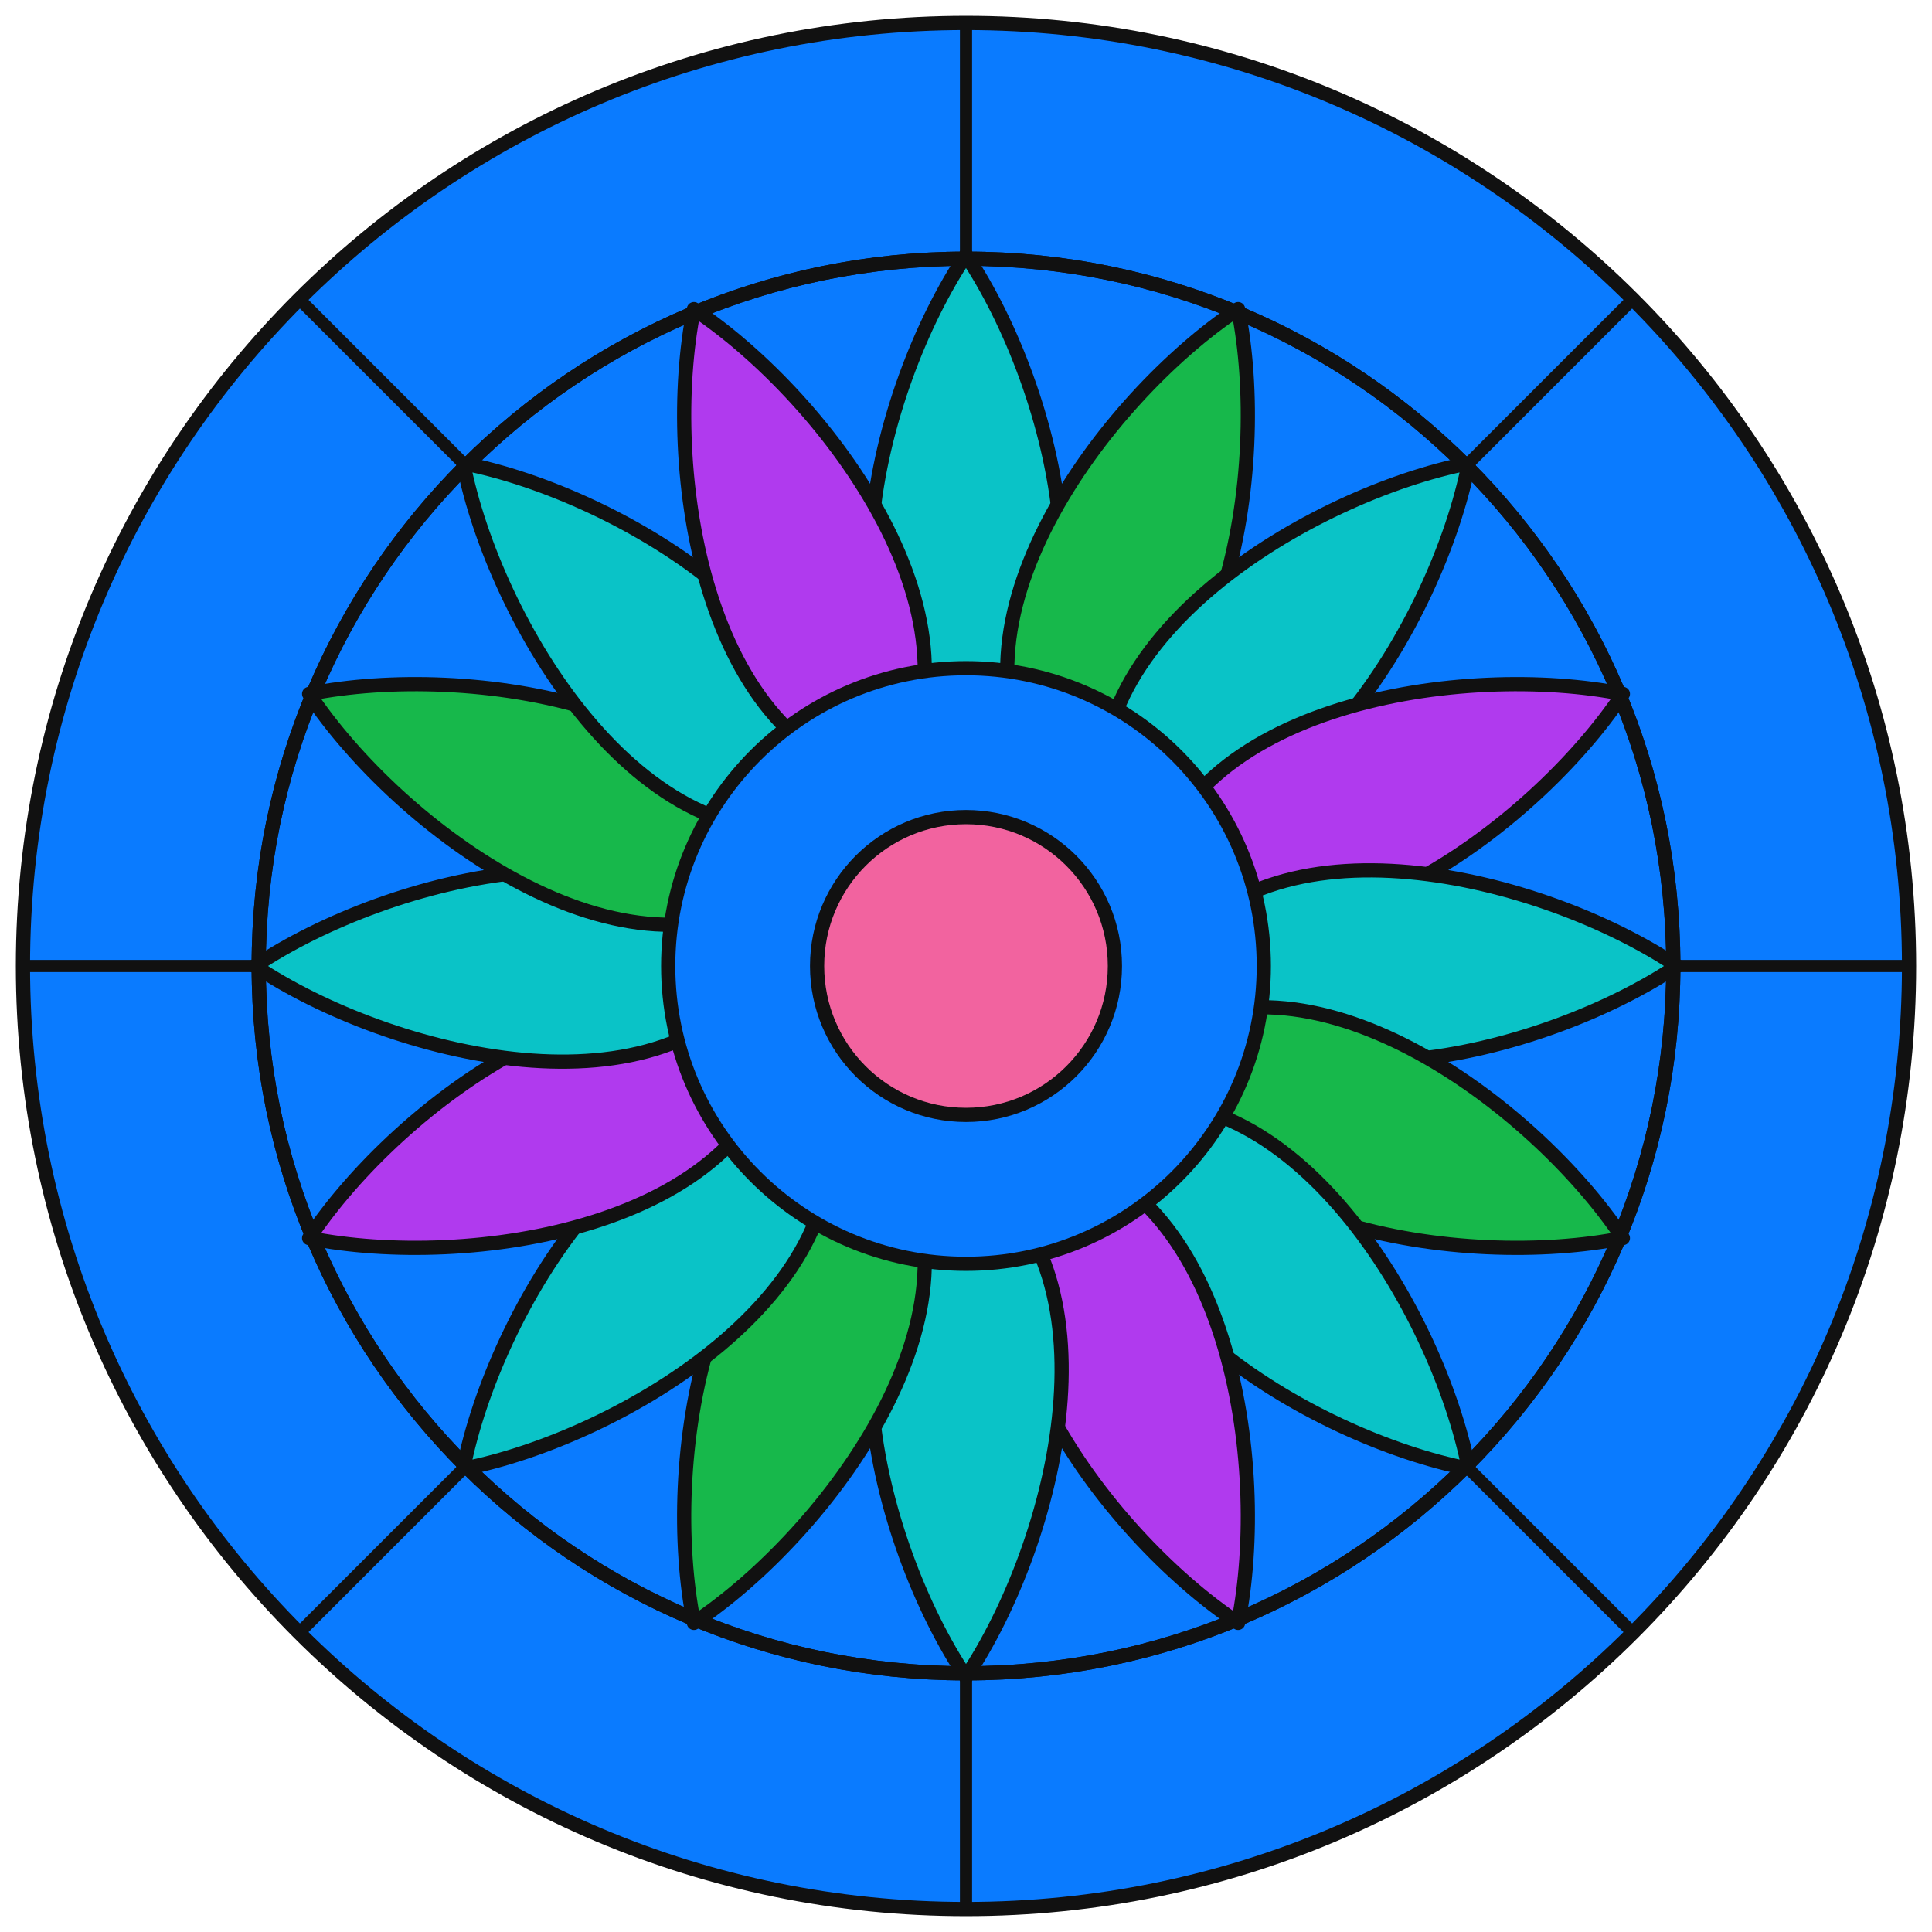
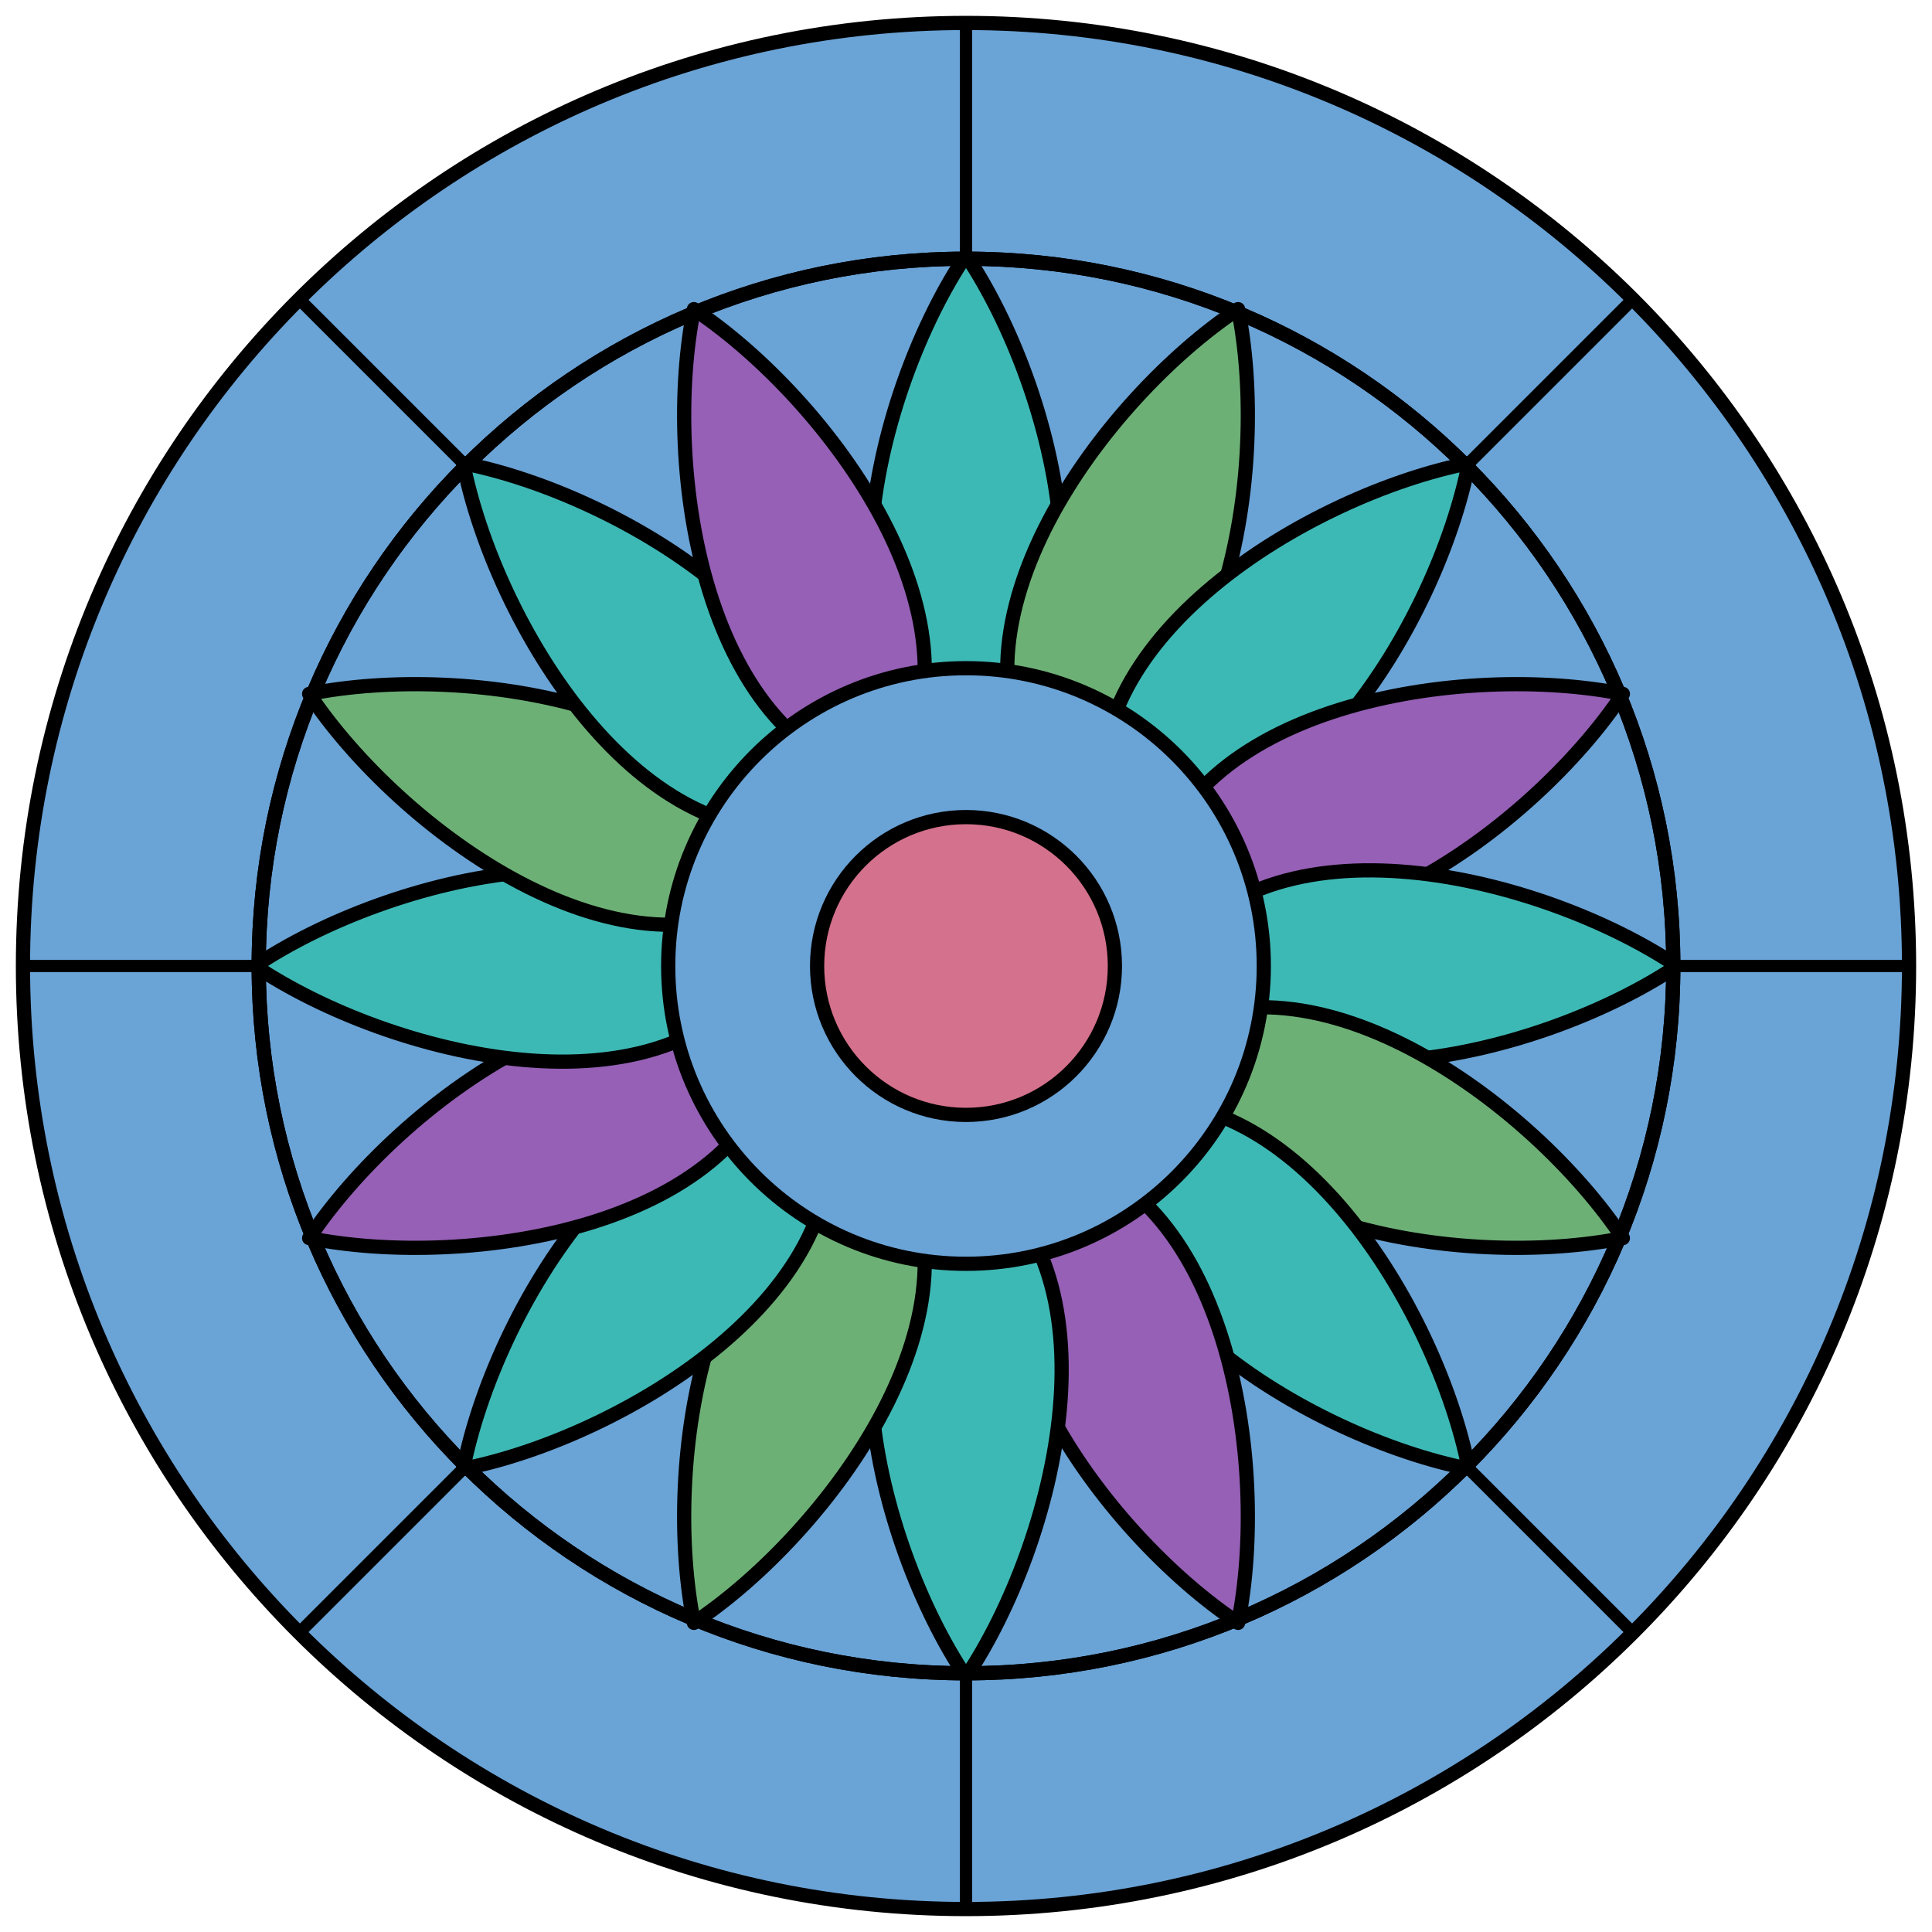
<svg xmlns="http://www.w3.org/2000/svg" width="168mm" height="168mm" viewBox="-84 -84 168 168">
  <g transform="scale(1.079)">
-     <circle cx="0" cy="0" r="76" fill="#0A7BFF" stroke="#111111" stroke-width="1.145" stroke-linejoin="round" stroke-linecap="round" />
-     <path d="M0,-57 L0,-76" fill="none" stroke="#111111" stroke-width="0.981" stroke-linejoin="round" stroke-linecap="round" />
-     <path d="M40.305,-40.305 L53.74,-53.74" fill="none" stroke="#111111" stroke-width="0.981" stroke-linejoin="round" stroke-linecap="round" />
-     <path d="M57,0 L76,0" fill="none" stroke="#111111" stroke-width="0.981" stroke-linejoin="round" stroke-linecap="round" />
-     <path d="M40.305,40.305 L53.74,53.74" fill="none" stroke="#111111" stroke-width="0.981" stroke-linejoin="round" stroke-linecap="round" />
-     <path d="M0,57 L0,76" fill="none" stroke="#111111" stroke-width="0.981" stroke-linejoin="round" stroke-linecap="round" />
-     <path d="M-40.305,40.305 L-53.74,53.74" fill="none" stroke="#111111" stroke-width="0.981" stroke-linejoin="round" stroke-linecap="round" />
-     <path d="M-57,0 L-76,0" fill="none" stroke="#111111" stroke-width="0.981" stroke-linejoin="round" stroke-linecap="round" />
-     <path d="M-40.305,-40.305 L-53.74,-53.74" fill="none" stroke="#111111" stroke-width="0.981" stroke-linejoin="round" stroke-linecap="round" />
-     <circle cx="0" cy="0" r="57" fill="#0A7BFF" stroke="#111111" stroke-width="1.145" stroke-linejoin="round" stroke-linecap="round" />
+     <circle cx="0" cy="0" r="76" fill="#6AA3D6" stroke="#000000" stroke-width="1.145" stroke-linejoin="round" stroke-linecap="round" />
+     <path d="M0,-57 L0,-76" fill="none" stroke="#000000" stroke-width="0.981" stroke-linejoin="round" stroke-linecap="round" />
+     <path d="M40.305,-40.305 L53.74,-53.74" fill="none" stroke="#000000" stroke-width="0.981" stroke-linejoin="round" stroke-linecap="round" />
+     <path d="M57,0 L76,0" fill="none" stroke="#000000" stroke-width="0.981" stroke-linejoin="round" stroke-linecap="round" />
+     <path d="M40.305,40.305 L53.74,53.74" fill="none" stroke="#000000" stroke-width="0.981" stroke-linejoin="round" stroke-linecap="round" />
+     <path d="M0,57 L0,76" fill="none" stroke="#000000" stroke-width="0.981" stroke-linejoin="round" stroke-linecap="round" />
+     <path d="M-40.305,40.305 L-53.74,53.74" fill="none" stroke="#000000" stroke-width="0.981" stroke-linejoin="round" stroke-linecap="round" />
+     <path d="M-57,0 L-76,0" fill="none" stroke="#000000" stroke-width="0.981" stroke-linejoin="round" stroke-linecap="round" />
+     <path d="M-40.305,-40.305 L-53.74,-53.74" fill="none" stroke="#000000" stroke-width="0.981" stroke-linejoin="round" stroke-linecap="round" />
+     <circle cx="0" cy="0" r="57" fill="#6AA3D6" stroke="#000000" stroke-width="1.145" stroke-linejoin="round" stroke-linecap="round" />
    <g class="petalo">
-       <path d="M0,-16 C12.96,-24.26 7.2,-46.562 0,-57.3 C-7.2,-46.562 -12.96,-24.26 0,-16 Z" fill="#0AC3C7" stroke="#111111" stroke-width="1.145" stroke-linejoin="round" stroke-linecap="round" />
+       <path d="M0,-16 C12.96,-24.26 7.2,-46.562 0,-57.3 C-7.2,-46.562 -12.96,-24.26 0,-16 Z" fill="#3DB9B5" stroke="#000000" stroke-width="1.145" stroke-linejoin="round" stroke-linecap="round" />
    </g>
    <g class="petalo">
-       <path d="M6.123,-14.782 C21.257,-17.454 24.47,-40.262 21.928,-52.938 C11.167,-45.773 -2.69,-27.373 6.123,-14.782 Z" fill="#17B84B" stroke="#111111" stroke-width="1.145" stroke-linejoin="round" stroke-linecap="round" />
+       <path d="M6.123,-14.782 C21.257,-17.454 24.47,-40.262 21.928,-52.938 C11.167,-45.773 -2.69,-27.373 6.123,-14.782 Z" fill="#6DB076" stroke="#000000" stroke-width="1.145" stroke-linejoin="round" stroke-linecap="round" />
    </g>
    <g class="petalo">
-       <path d="M11.314,-11.314 C26.319,-7.99 38.015,-27.833 40.517,-40.517 C27.833,-38.015 7.99,-26.319 11.314,-11.314 Z" fill="#0AC3C7" stroke="#111111" stroke-width="1.145" stroke-linejoin="round" stroke-linecap="round" />
+       <path d="M11.314,-11.314 C26.319,-7.99 38.015,-27.833 40.517,-40.517 C27.833,-38.015 7.99,-26.319 11.314,-11.314 Z" fill="#3DB9B5" stroke="#000000" stroke-width="1.145" stroke-linejoin="round" stroke-linecap="round" />
    </g>
    <g class="petalo">
-       <path d="M14.782,-6.123 C27.373,2.69 45.773,-11.167 52.938,-21.928 C40.262,-24.47 17.454,-21.257 14.782,-6.123 Z" fill="#B03AEE" stroke="#111111" stroke-width="1.145" stroke-linejoin="round" stroke-linecap="round" />
+       <path d="M14.782,-6.123 C27.373,2.69 45.773,-11.167 52.938,-21.928 C40.262,-24.47 17.454,-21.257 14.782,-6.123 Z" fill="#9560B5" stroke="#000000" stroke-width="1.145" stroke-linejoin="round" stroke-linecap="round" />
    </g>
    <g class="petalo">
-       <path d="M16,0 C24.26,12.96 46.562,7.2 57.3,0 C46.562,-7.2 24.26,-12.96 16,0 Z" fill="#0AC3C7" stroke="#111111" stroke-width="1.145" stroke-linejoin="round" stroke-linecap="round" />
+       <path d="M16,0 C24.26,12.96 46.562,7.2 57.3,0 C46.562,-7.2 24.26,-12.96 16,0 Z" fill="#3DB9B5" stroke="#000000" stroke-width="1.145" stroke-linejoin="round" stroke-linecap="round" />
    </g>
    <g class="petalo">
-       <path d="M14.782,6.123 C17.454,21.257 40.262,24.47 52.938,21.928 C45.773,11.167 27.373,-2.69 14.782,6.123 Z" fill="#17B84B" stroke="#111111" stroke-width="1.145" stroke-linejoin="round" stroke-linecap="round" />
+       <path d="M14.782,6.123 C17.454,21.257 40.262,24.47 52.938,21.928 C45.773,11.167 27.373,-2.69 14.782,6.123 Z" fill="#6DB076" stroke="#000000" stroke-width="1.145" stroke-linejoin="round" stroke-linecap="round" />
    </g>
    <g class="petalo">
-       <path d="M11.314,11.314 C7.99,26.319 27.833,38.015 40.517,40.517 C38.015,27.833 26.319,7.99 11.314,11.314 Z" fill="#0AC3C7" stroke="#111111" stroke-width="1.145" stroke-linejoin="round" stroke-linecap="round" />
+       <path d="M11.314,11.314 C7.99,26.319 27.833,38.015 40.517,40.517 C38.015,27.833 26.319,7.99 11.314,11.314 Z" fill="#3DB9B5" stroke="#000000" stroke-width="1.145" stroke-linejoin="round" stroke-linecap="round" />
    </g>
    <g class="petalo">
-       <path d="M6.123,14.782 C-2.69,27.373 11.167,45.773 21.928,52.938 C24.47,40.262 21.257,17.454 6.123,14.782 Z" fill="#B03AEE" stroke="#111111" stroke-width="1.145" stroke-linejoin="round" stroke-linecap="round" />
+       <path d="M6.123,14.782 C-2.69,27.373 11.167,45.773 21.928,52.938 C24.47,40.262 21.257,17.454 6.123,14.782 Z" fill="#9560B5" stroke="#000000" stroke-width="1.145" stroke-linejoin="round" stroke-linecap="round" />
    </g>
    <g class="petalo">
-       <path d="M0,16 C-12.96,24.26 -7.2,46.562 0,57.3 C7.2,46.562 12.96,24.26 0,16 Z" fill="#0AC3C7" stroke="#111111" stroke-width="1.145" stroke-linejoin="round" stroke-linecap="round" />
+       <path d="M0,16 C-12.96,24.26 -7.2,46.562 0,57.3 C7.2,46.562 12.96,24.26 0,16 Z" fill="#3DB9B5" stroke="#000000" stroke-width="1.145" stroke-linejoin="round" stroke-linecap="round" />
    </g>
    <g class="petalo">
-       <path d="M-6.123,14.782 C-21.257,17.454 -24.47,40.262 -21.928,52.938 C-11.167,45.773 2.69,27.373 -6.123,14.782 Z" fill="#17B84B" stroke="#111111" stroke-width="1.145" stroke-linejoin="round" stroke-linecap="round" />
+       <path d="M-6.123,14.782 C-21.257,17.454 -24.47,40.262 -21.928,52.938 C-11.167,45.773 2.69,27.373 -6.123,14.782 Z" fill="#6DB076" stroke="#000000" stroke-width="1.145" stroke-linejoin="round" stroke-linecap="round" />
    </g>
    <g class="petalo">
-       <path d="M-11.314,11.314 C-26.319,7.99 -38.015,27.833 -40.517,40.517 C-27.833,38.015 -7.99,26.319 -11.314,11.314 Z" fill="#0AC3C7" stroke="#111111" stroke-width="1.145" stroke-linejoin="round" stroke-linecap="round" />
+       <path d="M-11.314,11.314 C-26.319,7.99 -38.015,27.833 -40.517,40.517 C-27.833,38.015 -7.99,26.319 -11.314,11.314 Z" fill="#3DB9B5" stroke="#000000" stroke-width="1.145" stroke-linejoin="round" stroke-linecap="round" />
    </g>
    <g class="petalo">
-       <path d="M-14.782,6.123 C-27.373,-2.69 -45.773,11.167 -52.938,21.928 C-40.262,24.47 -17.454,21.257 -14.782,6.123 Z" fill="#B03AEE" stroke="#111111" stroke-width="1.145" stroke-linejoin="round" stroke-linecap="round" />
+       <path d="M-14.782,6.123 C-27.373,-2.69 -45.773,11.167 -52.938,21.928 C-40.262,24.47 -17.454,21.257 -14.782,6.123 Z" fill="#9560B5" stroke="#000000" stroke-width="1.145" stroke-linejoin="round" stroke-linecap="round" />
    </g>
    <g class="petalo">
-       <path d="M-16,0 C-24.26,-12.96 -46.562,-7.2 -57.3,0 C-46.562,7.2 -24.26,12.96 -16,0 Z" fill="#0AC3C7" stroke="#111111" stroke-width="1.145" stroke-linejoin="round" stroke-linecap="round" />
+       <path d="M-16,0 C-24.26,-12.96 -46.562,-7.2 -57.3,0 C-46.562,7.2 -24.26,12.96 -16,0 Z" fill="#3DB9B5" stroke="#000000" stroke-width="1.145" stroke-linejoin="round" stroke-linecap="round" />
    </g>
    <g class="petalo">
-       <path d="M-14.782,-6.123 C-17.454,-21.257 -40.262,-24.47 -52.938,-21.928 C-45.773,-11.167 -27.373,2.69 -14.782,-6.123 Z" fill="#17B84B" stroke="#111111" stroke-width="1.145" stroke-linejoin="round" stroke-linecap="round" />
+       <path d="M-14.782,-6.123 C-17.454,-21.257 -40.262,-24.47 -52.938,-21.928 C-45.773,-11.167 -27.373,2.69 -14.782,-6.123 Z" fill="#6DB076" stroke="#000000" stroke-width="1.145" stroke-linejoin="round" stroke-linecap="round" />
    </g>
    <g class="petalo">
-       <path d="M-11.314,-11.314 C-7.99,-26.319 -27.833,-38.015 -40.517,-40.517 C-38.015,-27.833 -26.319,-7.99 -11.314,-11.314 Z" fill="#0AC3C7" stroke="#111111" stroke-width="1.145" stroke-linejoin="round" stroke-linecap="round" />
+       <path d="M-11.314,-11.314 C-7.99,-26.319 -27.833,-38.015 -40.517,-40.517 C-38.015,-27.833 -26.319,-7.99 -11.314,-11.314 Z" fill="#3DB9B5" stroke="#000000" stroke-width="1.145" stroke-linejoin="round" stroke-linecap="round" />
    </g>
    <g class="petalo">
-       <path d="M-6.123,-14.782 C2.69,-27.373 -11.167,-45.773 -21.928,-52.938 C-24.47,-40.262 -21.257,-17.454 -6.123,-14.782 Z" fill="#B03AEE" stroke="#111111" stroke-width="1.145" stroke-linejoin="round" stroke-linecap="round" />
+       <path d="M-6.123,-14.782 C2.69,-27.373 -11.167,-45.773 -21.928,-52.938 C-24.47,-40.262 -21.257,-17.454 -6.123,-14.782 Z" fill="#9560B5" stroke="#000000" stroke-width="1.145" stroke-linejoin="round" stroke-linecap="round" />
    </g>
-     <circle cx="0" cy="0" r="57" fill="none" stroke="#111111" stroke-width="1.145" stroke-linejoin="round" stroke-linecap="round" />
-     <circle cx="0" cy="0" r="24" fill="#0A7BFF" stroke="#111111" stroke-width="1.145" stroke-linejoin="round" stroke-linecap="round" />
-     <circle cx="0" cy="0" r="12" fill="#F2639F" stroke="#111111" stroke-width="1.145" stroke-linejoin="round" stroke-linecap="round" />
+     <circle cx="0" cy="0" r="57" fill="none" stroke="#000000" stroke-width="1.145" stroke-linejoin="round" stroke-linecap="round" />
+     <circle cx="0" cy="0" r="24" fill="#6AA3D6" stroke="#000000" stroke-width="1.145" stroke-linejoin="round" stroke-linecap="round" />
+     <circle cx="0" cy="0" r="12" fill="#D4718C" stroke="#000000" stroke-width="1.145" stroke-linejoin="round" stroke-linecap="round" />
  </g>
</svg>
